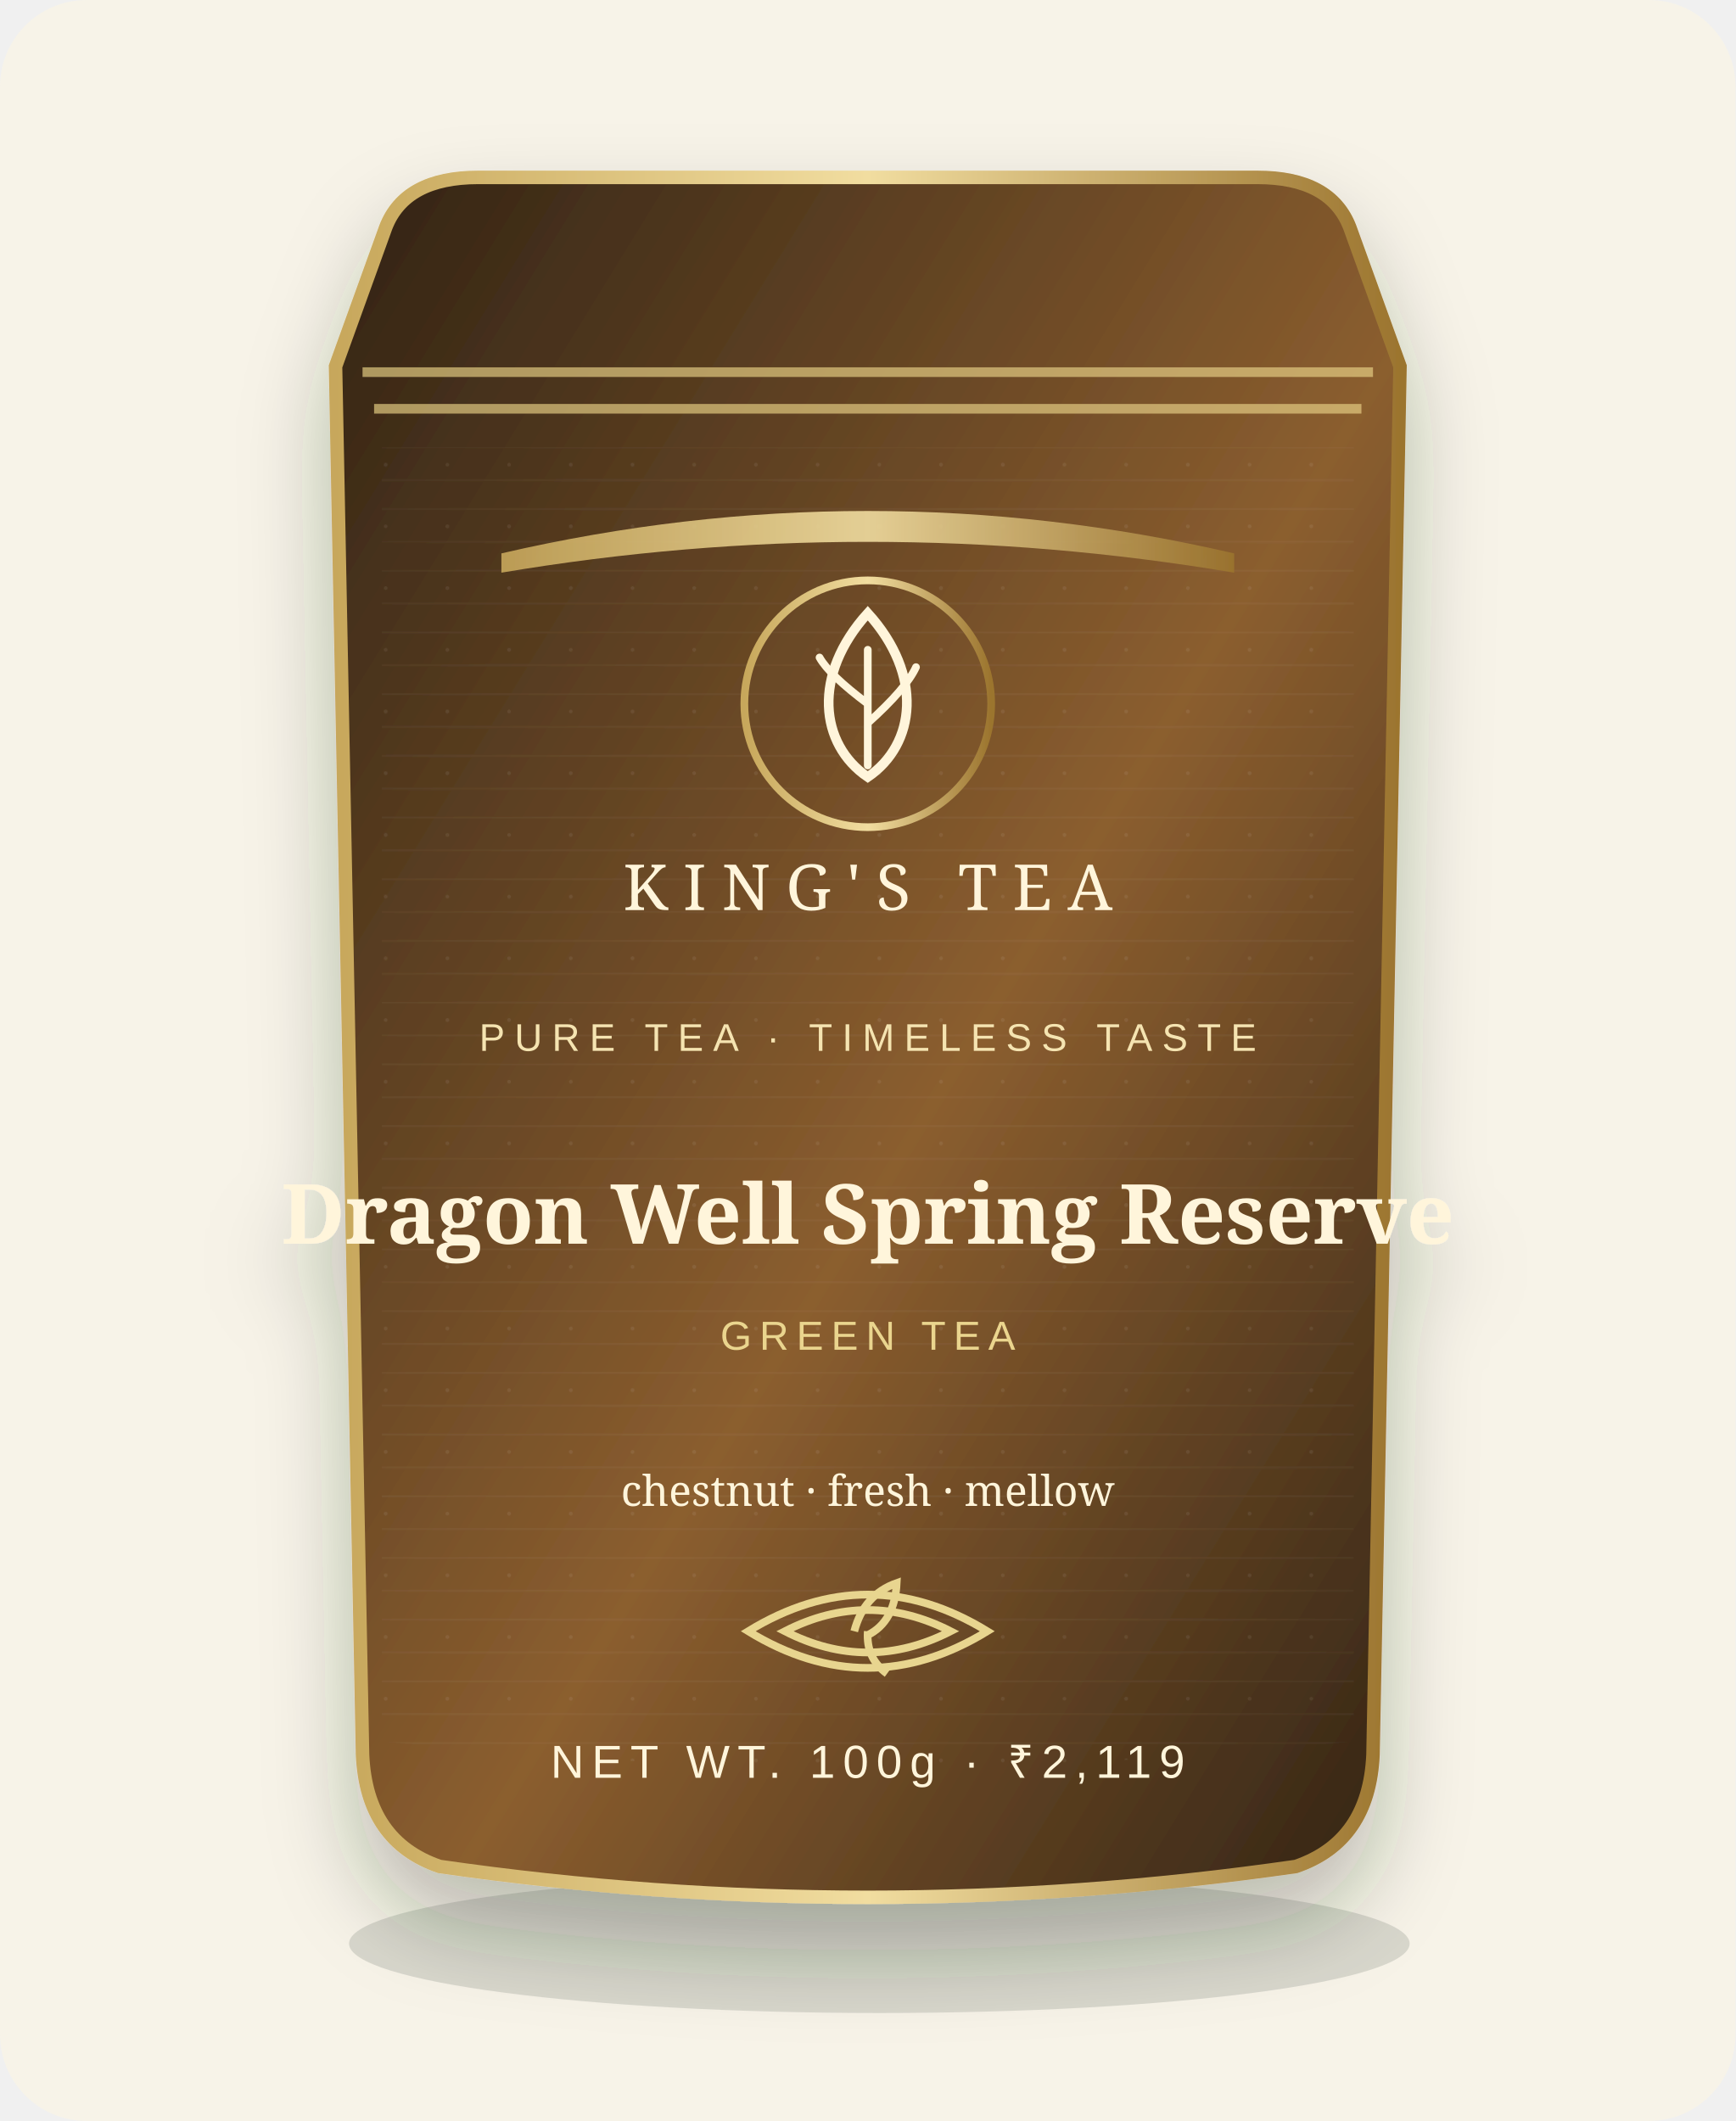
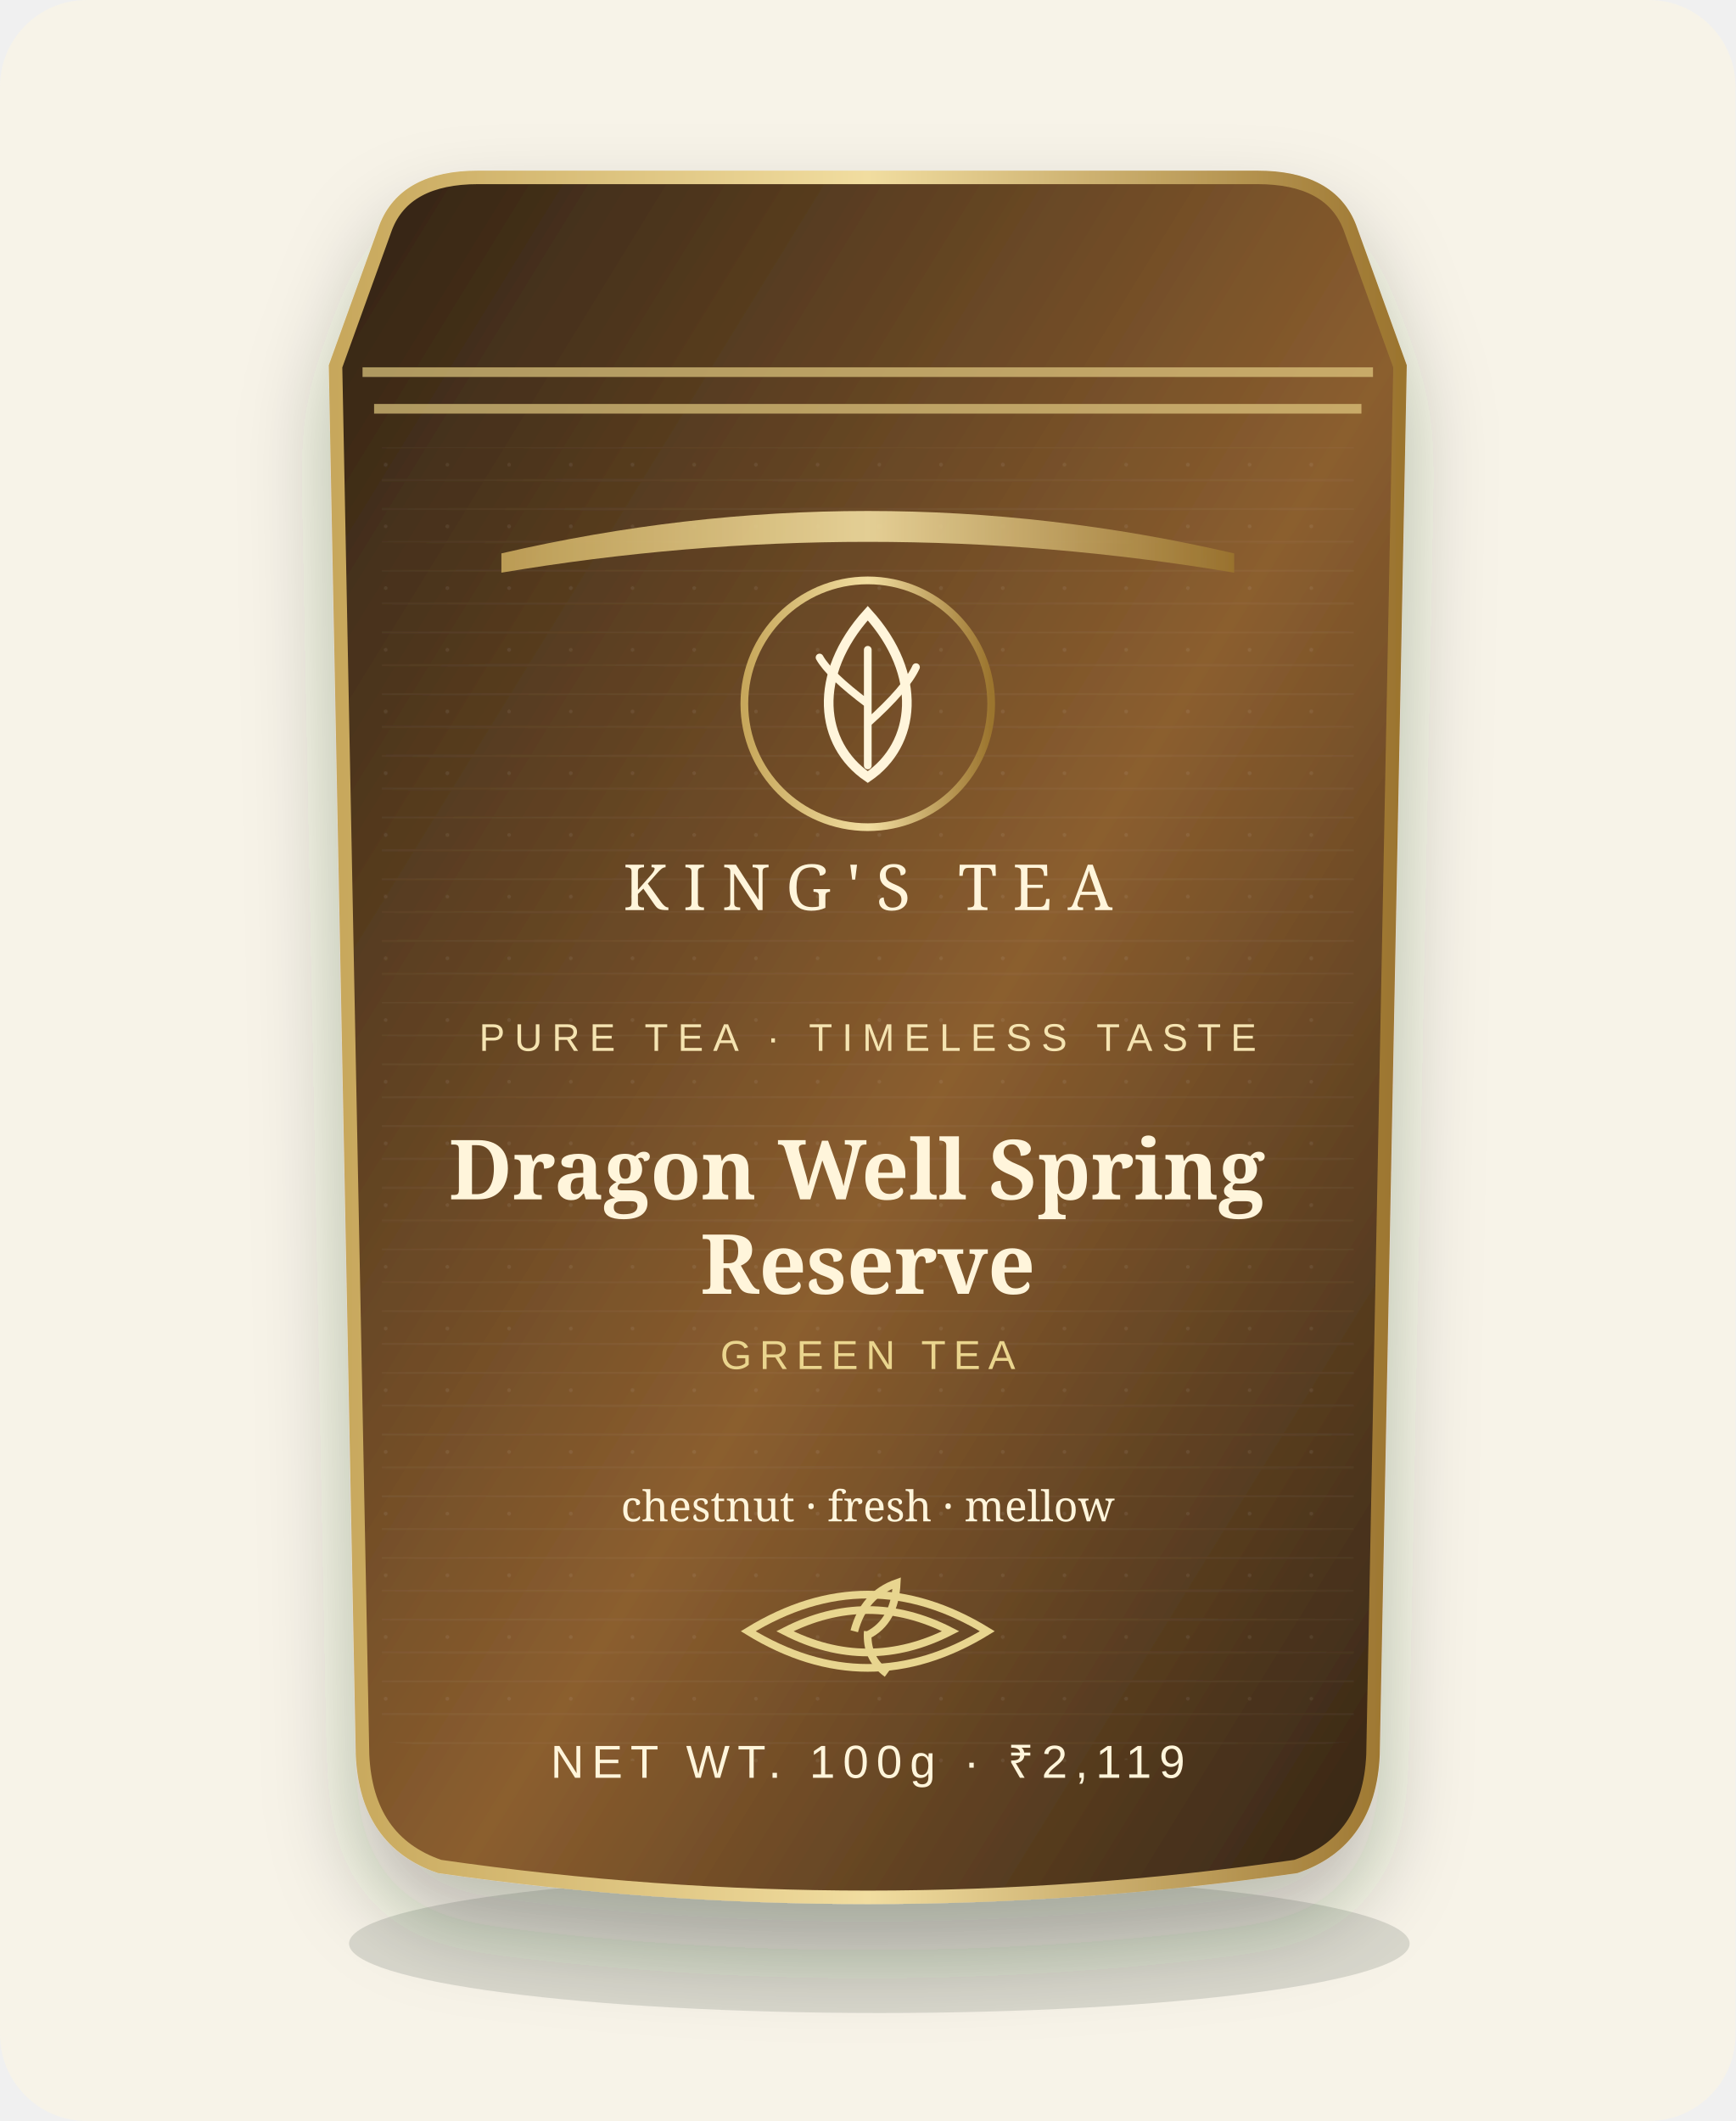
<svg xmlns="http://www.w3.org/2000/svg" width="900" height="1100" viewBox="0 0 900 1100" role="img" aria-labelledby="title desc">
  <defs>
    <linearGradient id="pouch" x1="0" y1="0" x2="1" y2="1">
      <stop stop-color="#302214" />
      <stop offset=".55" stop-color="#8b5e2f" />
      <stop offset="1" stop-color="#302214" />
    </linearGradient>
    <linearGradient id="foil" x1="0" y1="0" x2="1" y2="0">
      <stop stop-color="#c7a75b" />
      <stop offset=".5" stop-color="#f1dda0" />
      <stop offset="1" stop-color="#9b742e" />
    </linearGradient>
    <filter id="shadow" x="-30%" y="-20%" width="160%" height="160%">
      <feDropShadow dx="0" dy="24" stdDeviation="22" flood-color="#1a2c20" flood-opacity=".28" />
    </filter>
    <pattern id="grain" width="32" height="32" patternUnits="userSpaceOnUse">
      <path d="M0 8h32M0 25h32" stroke="#fff" stroke-opacity=".035" />
      <circle cx="8" cy="17" r="1" fill="#fff" fill-opacity=".07" />
    </pattern>
  </defs>
  <rect width="900" height="1100" rx="45" fill="#f7f3e8" />
  <ellipse cx="456" cy="1008" rx="275" ry="36" fill="#18271f" opacity=".14" />
  <g filter="url(#shadow)">
    <path d="M200 118 Q210 92 248 92 H652 Q690 92 700 118 L726 190 L712 910 Q710 955 672 968 Q450 1000 228 968 Q190 955 188 910 L174 190 Z" fill="url(#pouch)" stroke="url(#foil)" stroke-width="7" />
    <path d="M188 193 H712 M194 212 H706" stroke="#e7cf85" stroke-opacity=".67" stroke-width="5" />
    <path d="M198 232 H702 V903 Q450 930 198 903 Z" fill="url(#grain)" />
    <path d="M260 287 Q450 243 640 287 L640 297 Q450 265 260 297Z" fill="url(#foil)" opacity=".9" />
    <circle cx="450" cy="365" r="64" fill="none" stroke="url(#foil)" stroke-width="4" />
    <path d="M450 318 C421 350 425 386 450 403 C475 386 479 350 450 318Z" fill="none" stroke="#fff5db" stroke-width="5" />
    <path d="M450 337 V397 M450 365 Q430 350 425 341 M450 375 Q470 357 475 346" fill="none" stroke="#fff5db" stroke-width="4" stroke-linecap="round" />
    <text x="450" y="472" text-anchor="middle" font-family="Georgia,serif" font-size="33" letter-spacing="8" fill="#fff5db">KING'S TEA</text>
    <path d="M310 497 H590" stroke="url(#foil)" stroke-width="3" />
    <text x="450" y="545" text-anchor="middle" font-family="Arial,sans-serif" font-size="20" letter-spacing="5" fill="#f5e4b1">PURE TEA · TIMELESS TASTE</text>
-     <text x="450" y="645" text-anchor="middle" font-family="Georgia,serif" font-size="43" font-weight="bold" fill="#fff5db">Dragon Well Spring Reserve</text>
-     <text x="450" y="700" text-anchor="middle" font-family="Arial,sans-serif" font-size="21" letter-spacing="4" fill="#ead58e">GREEN TEA</text>
-     <path d="M295 733 H605" stroke="url(#foil)" stroke-width="2" opacity=".85" />
-     <text x="450" y="781" text-anchor="middle" font-family="Georgia,serif" font-size="22" fill="#fff5db">chestnut · fresh · mellow</text>
+     <text text-anchor="middle" font-family="Georgia,serif" font-size="43" font-weight="bold" fill="#fff5db">
+       <tspan x="450" y="622">Dragon Well Spring</tspan>
+       <tspan x="450" y="671">Reserve</tspan>
+     </text>
+     <text x="450" y="710" text-anchor="middle" font-family="Arial,sans-serif" font-size="21" letter-spacing="4" fill="#ead58e">GREEN TEA</text>
+     <path d="M295 741 H605" stroke="url(#foil)" stroke-width="2" opacity=".85" />
+     <text x="450" y="789" text-anchor="middle" font-family="Georgia,serif" font-size="22" fill="#fff5db">chestnut · fresh · mellow</text>
    <g transform="translate(450 846)" fill="none" stroke="#e8d58f" stroke-width="4">
      <path d="M-62 0 Q0 -38 62 0 Q0 38 -62 0Z" />
      <path d="M-43 0 Q0 -22 43 0 Q0 22 -43 0Z" />
      <path d="M-7 0 Q-2 -19 15 -25 Q14 -5 0 2 M0 0 Q-1 14 10 22" />
    </g>
    <text x="450" y="922" text-anchor="middle" font-family="Arial,sans-serif" font-size="24" letter-spacing="4" fill="#fff5db">NET WT. 100g  ·  ₹2,119</text>
  </g>
</svg>
